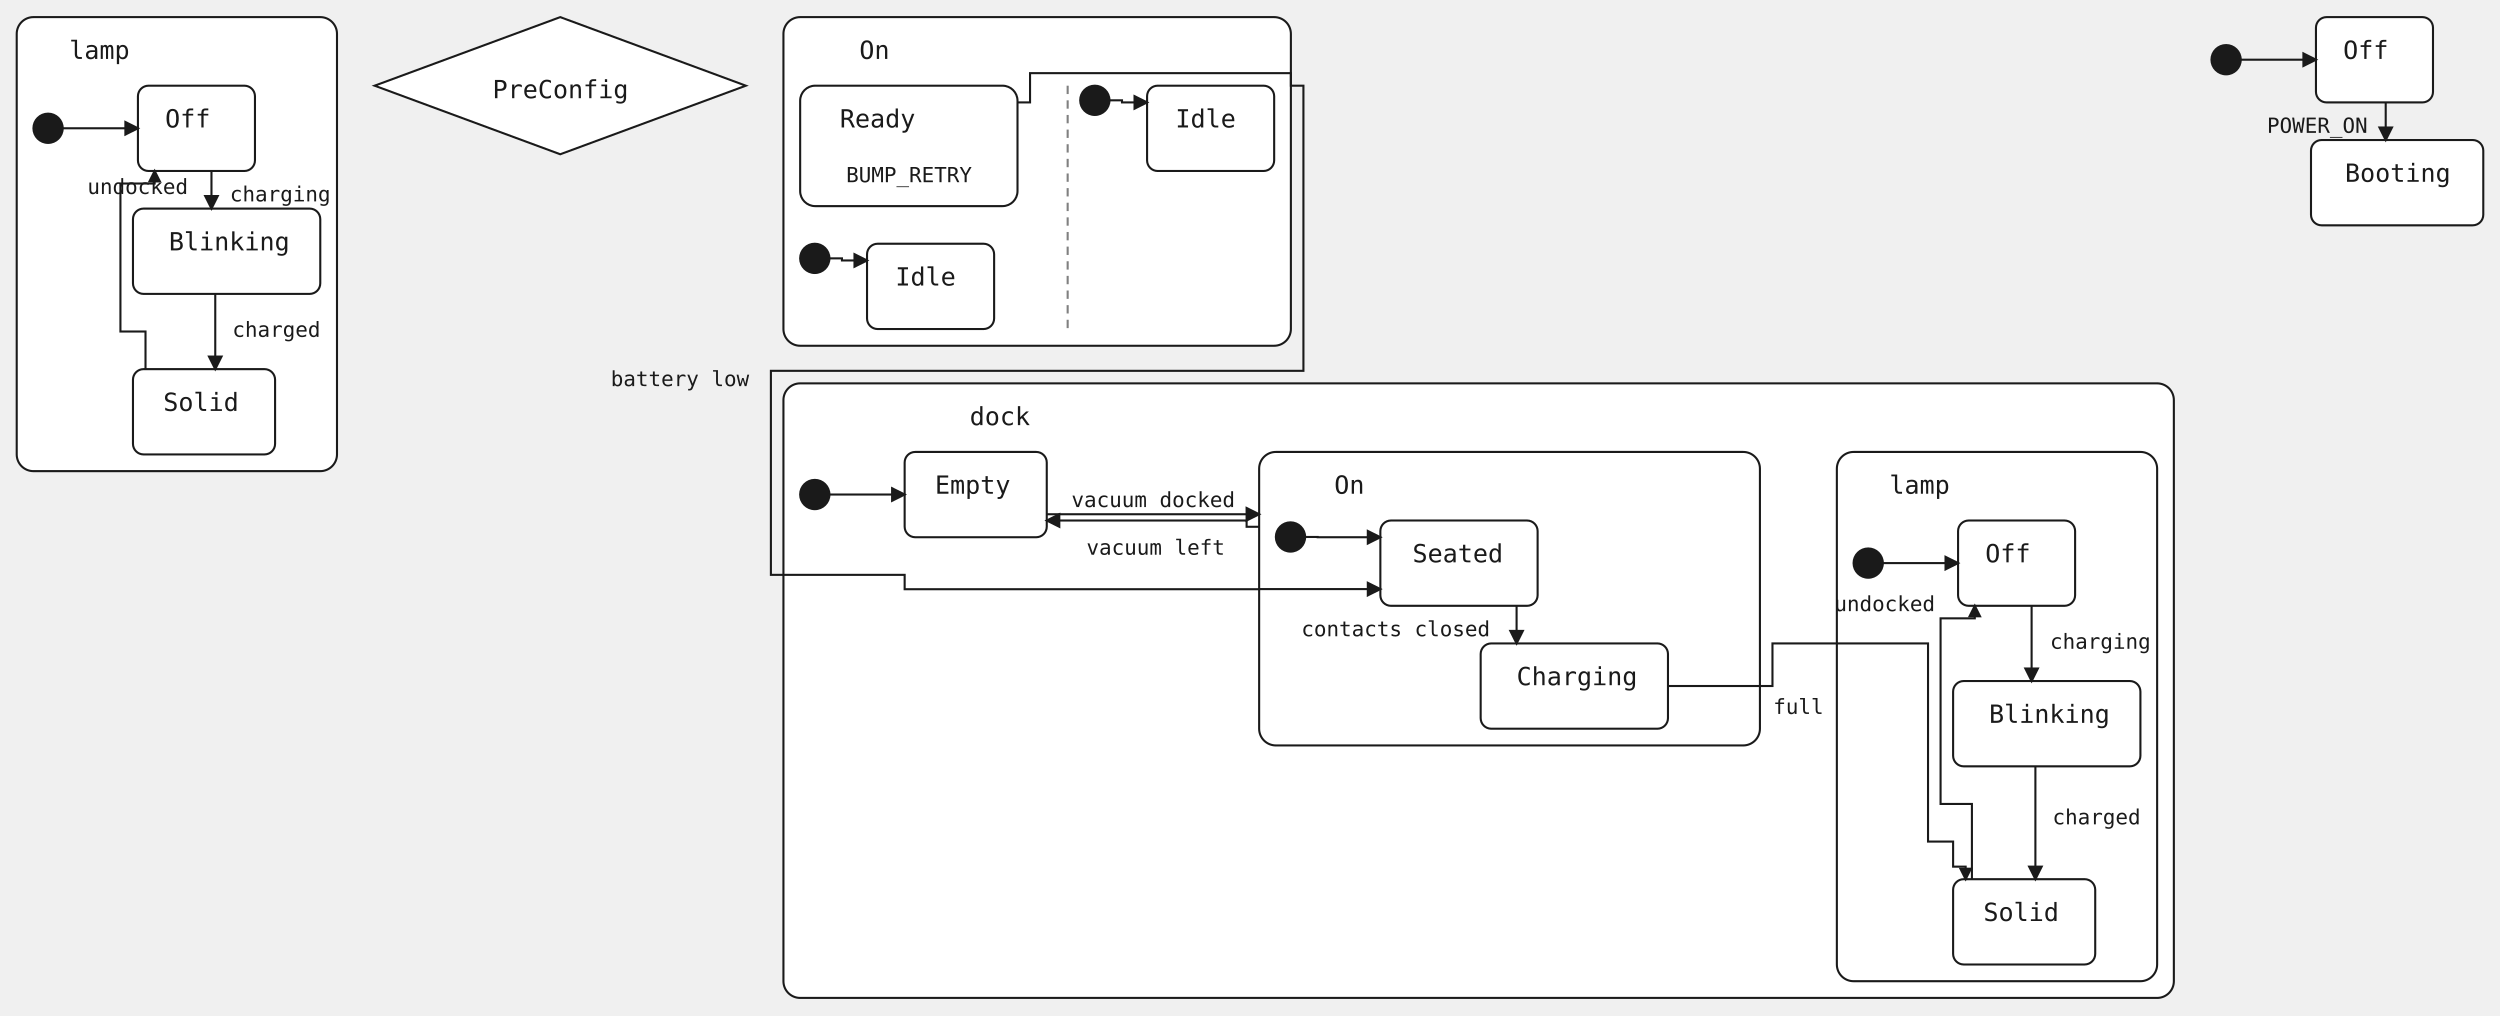
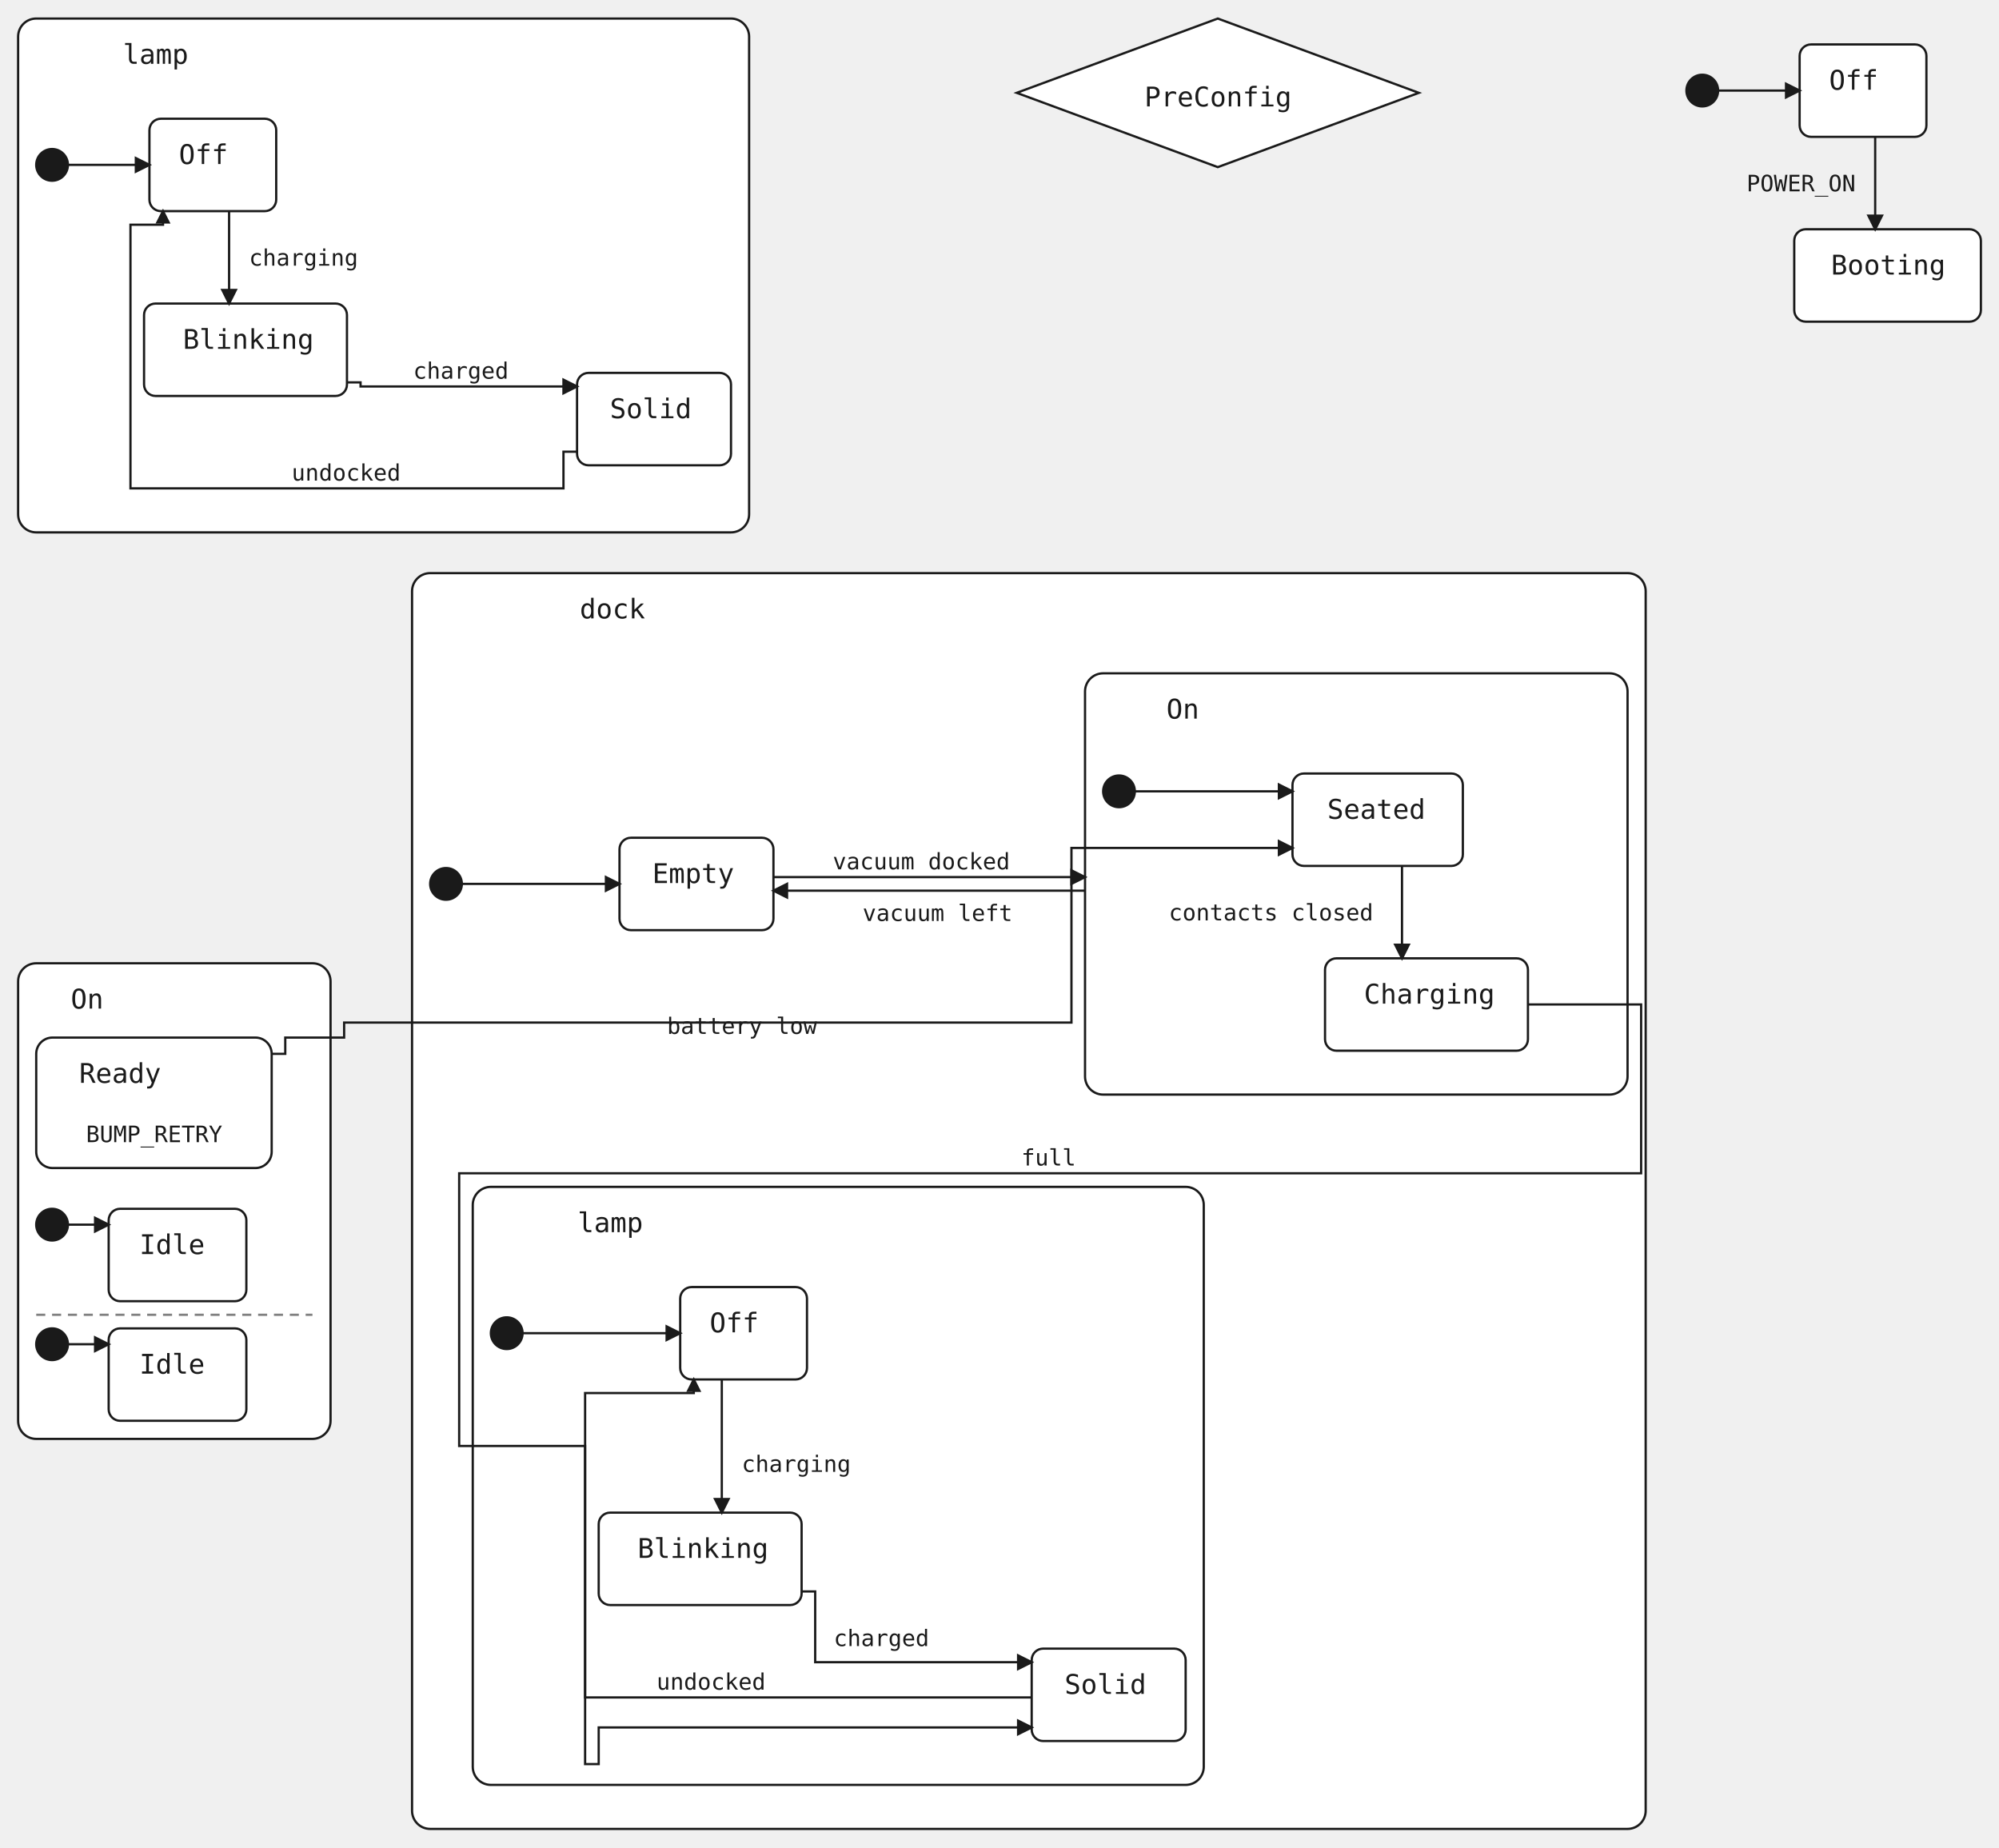
- <svg xmlns="http://www.w3.org/2000/svg" width="1197" height="486" viewBox="-128 -128 19140 7765">
+ <svg xmlns="http://www.w3.org/2000/svg" width="883" height="816" viewBox="-128 -128 14127 13049">
  <style>text { font-family: "JetBrains Mono", monospace; font-kerning: none; }</style>
-   <rect x="5870" y="2804" width="10645" height="4705" rx="128" fill="#ffffff" stroke="#1a1a1a" stroke-width="16" class="scav-state scav-id-0" />
-   <rect x="0" y="0" width="2452" height="3476" rx="128" fill="#ffffff" stroke="#1a1a1a" stroke-width="16" class="scav-state scav-id-1" />
-   <rect x="17603" y="0" width="896" height="653" rx="81" fill="#ffffff" stroke="#1a1a1a" stroke-width="16" class="scav-state scav-id-2" />
-   <rect x="17565" y="941" width="1319" height="653" rx="81" fill="#ffffff" stroke="#1a1a1a" stroke-width="16" class="scav-state scav-id-3" />
-   <rect x="5870" y="0" width="3885" height="2516" rx="128" fill="#ffffff" stroke="#1a1a1a" stroke-width="16" class="scav-state scav-id-5" />
-   <rect x="6510" y="1735" width="973" height="653" rx="81" fill="#ffffff" stroke="#1a1a1a" stroke-width="16" class="scav-state scav-id-6" />
-   <rect x="5998" y="525" width="1664" height="922" rx="115" fill="#ffffff" stroke="#1a1a1a" stroke-width="16" class="scav-state scav-id-7" />
-   <rect x="8654" y="525" width="973" height="653" rx="81" fill="#ffffff" stroke="#1a1a1a" stroke-width="16" class="scav-state scav-id-8" />
-   <rect x="13935" y="3329" width="2452" height="4052" rx="128" fill="#ffffff" stroke="#1a1a1a" stroke-width="16" class="scav-state scav-id-9" />
-   <rect x="6798" y="3329" width="1088" height="653" rx="81" fill="#ffffff" stroke="#1a1a1a" stroke-width="16" class="scav-state scav-id-10" />
-   <rect x="9512" y="3329" width="3834" height="2247" rx="128" fill="#ffffff" stroke="#1a1a1a" stroke-width="16" class="scav-state scav-id-11" />
-   <rect x="10440" y="3854" width="1204" height="653" rx="81" fill="#ffffff" stroke="#1a1a1a" stroke-width="16" class="scav-state scav-id-12" />
-   <rect x="11208" y="4795" width="1434" height="653" rx="81" fill="#ffffff" stroke="#1a1a1a" stroke-width="16" class="scav-state scav-id-13" />
-   <rect x="928" y="525" width="896" height="653" rx="81" fill="#ffffff" stroke="#1a1a1a" stroke-width="16" class="scav-state scav-id-14" />
-   <rect x="890" y="1466" width="1434" height="653" rx="81" fill="#ffffff" stroke="#1a1a1a" stroke-width="16" class="scav-state scav-id-15" />
-   <rect x="890" y="2695" width="1088" height="653" rx="81" fill="#ffffff" stroke="#1a1a1a" stroke-width="16" class="scav-state scav-id-16" />
-   <rect x="14863" y="3854" width="896" height="653" rx="81" fill="#ffffff" stroke="#1a1a1a" stroke-width="16" class="scav-state scav-id-17" />
-   <rect x="14825" y="5083" width="1434" height="653" rx="81" fill="#ffffff" stroke="#1a1a1a" stroke-width="16" class="scav-state scav-id-18" />
-   <rect x="14825" y="6600" width="1088" height="653" rx="81" fill="#ffffff" stroke="#1a1a1a" stroke-width="16" class="scav-state scav-id-19" />
-   <line x1="8046" y1="525" x2="8046" y2="2388" fill="none" stroke="#808080" stroke-width="16" stroke-dasharray="64,48" class="scav-sub scav-id-2" />
-   <polyline points="17027,326 17507,326" fill="none" stroke="#1a1a1a" stroke-width="16" class="scav-trans scav-id-0" />
-   <polyline points="18137,653 18137,845" fill="none" stroke="#1a1a1a" stroke-width="16" class="scav-trans scav-id-1" />
-   <polyline points="6222,1847 6318,1847 6318,1863 6414,1863" fill="none" stroke="#1a1a1a" stroke-width="16" class="scav-trans scav-id-2" />
-   <polyline points="7662,653 7758,653 7758,429 9755,429 9755,525 9851,525 9851,2708 5774,2708 5774,4270 5870,4270 6798,4270 6798,4380 9512,4380 9512,4379 10344,4379" fill="none" stroke="#1a1a1a" stroke-width="16" class="scav-trans scav-id-4" />
-   <polyline points="8366,637 8462,637 8462,653 8558,653" fill="none" stroke="#1a1a1a" stroke-width="16" class="scav-trans scav-id-5" />
-   <polyline points="9864,3980 9960,3980 9960,3982 10344,3982" fill="none" stroke="#1a1a1a" stroke-width="16" class="scav-trans scav-id-6" />
-   <polyline points="11483,4507 11483,4699" fill="none" stroke="#1a1a1a" stroke-width="16" class="scav-trans scav-id-7" />
-   <polyline points="12642,5121 13346,5121 13442,5121 13442,4795 13935,4795 14633,4795 14633,6312 14825,6312 14825,6504 14921,6504 14921,6552" fill="none" stroke="#1a1a1a" stroke-width="16" class="scav-trans scav-id-8" />
-   <polyline points="6222,3655 6702,3655" fill="none" stroke="#1a1a1a" stroke-width="16" class="scav-trans scav-id-9" />
-   <polyline points="7886,3806 9416,3806" fill="none" stroke="#1a1a1a" stroke-width="16" class="scav-trans scav-id-10" />
-   <polyline points="9512,3902 9416,3902 9416,3854 7982,3854" fill="none" stroke="#1a1a1a" stroke-width="16" class="scav-trans scav-id-11" />
-   <polyline points="352,851 832,851" fill="none" stroke="#1a1a1a" stroke-width="16" class="scav-trans scav-id-12" />
-   <polyline points="1491,1178 1491,1370" fill="none" stroke="#1a1a1a" stroke-width="16" class="scav-trans scav-id-13" />
-   <polyline points="1520,2119 1520,2599" fill="none" stroke="#1a1a1a" stroke-width="16" class="scav-trans scav-id-14" />
-   <polyline points="986,2695 986,2407 794,2407 794,1274 1056,1274 1056,1226" fill="none" stroke="#1a1a1a" stroke-width="16" class="scav-trans scav-id-15" />
-   <polyline points="14287,4180 14767,4180" fill="none" stroke="#1a1a1a" stroke-width="16" class="scav-trans scav-id-16" />
-   <polyline points="15426,4507 15426,4987" fill="none" stroke="#1a1a1a" stroke-width="16" class="scav-trans scav-id-17" />
-   <polyline points="15455,5736 15455,6504" fill="none" stroke="#1a1a1a" stroke-width="16" class="scav-trans scav-id-18" />
-   <polyline points="14969,6600 14969,6024 14729,6024 14729,4603 14991,4603 14991,4555" fill="none" stroke="#1a1a1a" stroke-width="16" class="scav-trans scav-id-19" />
-   <polygon points="17603,326 17507,374 17507,278" fill="#1a1a1a" stroke="#1a1a1a" stroke-width="16" class="scav-trans scav-id-0" />
-   <polygon points="18137,941 18089,845 18185,845" fill="#1a1a1a" stroke="#1a1a1a" stroke-width="16" class="scav-trans scav-id-1" />
-   <polygon points="6510,1863 6414,1911 6414,1815" fill="#1a1a1a" stroke="#1a1a1a" stroke-width="16" class="scav-trans scav-id-2" />
-   <polygon points="10440,4379 10344,4427 10344,4331" fill="#1a1a1a" stroke="#1a1a1a" stroke-width="16" class="scav-trans scav-id-4" />
-   <polygon points="8654,653 8558,701 8558,605" fill="#1a1a1a" stroke="#1a1a1a" stroke-width="16" class="scav-trans scav-id-5" />
-   <polygon points="10440,3982 10344,4030 10344,3934" fill="#1a1a1a" stroke="#1a1a1a" stroke-width="16" class="scav-trans scav-id-6" />
-   <polygon points="11483,4795 11435,4699 11531,4699" fill="#1a1a1a" stroke="#1a1a1a" stroke-width="16" class="scav-trans scav-id-7" />
-   <polygon points="14921,6600 14881,6520 14961,6520" fill="#1a1a1a" stroke="#1a1a1a" stroke-width="16" class="scav-trans scav-id-8" />
-   <polygon points="6798,3655 6702,3703 6702,3607" fill="#1a1a1a" stroke="#1a1a1a" stroke-width="16" class="scav-trans scav-id-9" />
-   <polygon points="9512,3806 9416,3854 9416,3758" fill="#1a1a1a" stroke="#1a1a1a" stroke-width="16" class="scav-trans scav-id-10" />
-   <polygon points="7886,3854 7982,3806 7982,3902" fill="#1a1a1a" stroke="#1a1a1a" stroke-width="16" class="scav-trans scav-id-11" />
-   <polygon points="928,851 832,899 832,803" fill="#1a1a1a" stroke="#1a1a1a" stroke-width="16" class="scav-trans scav-id-12" />
-   <polygon points="1491,1466 1443,1370 1539,1370" fill="#1a1a1a" stroke="#1a1a1a" stroke-width="16" class="scav-trans scav-id-13" />
-   <polygon points="1520,2695 1472,2599 1568,2599" fill="#1a1a1a" stroke="#1a1a1a" stroke-width="16" class="scav-trans scav-id-14" />
-   <polygon points="1056,1178 1096,1258 1016,1258" fill="#1a1a1a" stroke="#1a1a1a" stroke-width="16" class="scav-trans scav-id-15" />
-   <polygon points="14863,4180 14767,4228 14767,4132" fill="#1a1a1a" stroke="#1a1a1a" stroke-width="16" class="scav-trans scav-id-16" />
-   <polygon points="15426,5083 15378,4987 15474,4987" fill="#1a1a1a" stroke="#1a1a1a" stroke-width="16" class="scav-trans scav-id-17" />
-   <polygon points="15455,6600 15407,6504 15503,6504" fill="#1a1a1a" stroke="#1a1a1a" stroke-width="16" class="scav-trans scav-id-18" />
-   <polygon points="14991,4507 15031,4587 14951,4587" fill="#1a1a1a" stroke="#1a1a1a" stroke-width="16" class="scav-trans scav-id-19" />
-   <polygon points="4161,0 5582,525 4161,1050 2740,525" fill="#ffffff" stroke="#1a1a1a" stroke-width="16" class="scav-state scav-id-4" />
-   <text x="17228" y="886" font-size="160" textLength="768" lengthAdjust="spacing" fill="#1a1a1a" class="scav-trans scav-id-1">POWER_ON</text>
-   <text x="6350" y="1264" font-size="160" textLength="960" lengthAdjust="spacing" fill="#1a1a1a" class="scav-trans scav-id-3">BUMP_RETRY</text>
-   <text x="4548" y="2825" font-size="160" textLength="1056" lengthAdjust="spacing" fill="#1a1a1a" class="scav-trans scav-id-4">battery low</text>
-   <text x="9835" y="4740" font-size="160" textLength="1440" lengthAdjust="spacing" fill="#1a1a1a" class="scav-trans scav-id-7">contacts closed</text>
-   <text x="13448" y="5335" font-size="160" textLength="384" lengthAdjust="spacing" fill="#1a1a1a" class="scav-trans scav-id-8">full</text>
-   <text x="8075" y="3751" font-size="160" textLength="1248" lengthAdjust="spacing" fill="#1a1a1a" class="scav-trans scav-id-10">vacuum docked</text>
-   <text x="8190" y="4116" font-size="160" textLength="1056" lengthAdjust="spacing" fill="#1a1a1a" class="scav-trans scav-id-11">vacuum left</text>
-   <text x="1632" y="1411" font-size="160" textLength="768" lengthAdjust="spacing" fill="#1a1a1a" class="scav-trans scav-id-13">charging</text>
-   <text x="1651" y="2448" font-size="160" textLength="672" lengthAdjust="spacing" fill="#1a1a1a" class="scav-trans scav-id-14">charged</text>
-   <text x="541" y="1354" font-size="160" textLength="768" lengthAdjust="spacing" fill="#1a1a1a" class="scav-trans scav-id-15">undocked</text>
-   <text x="15567" y="4836" font-size="160" textLength="768" lengthAdjust="spacing" fill="#1a1a1a" class="scav-trans scav-id-17">charging</text>
-   <text x="15586" y="6180" font-size="160" textLength="672" lengthAdjust="spacing" fill="#1a1a1a" class="scav-trans scav-id-18">charged</text>
-   <text x="13916" y="4548" font-size="160" textLength="768" lengthAdjust="spacing" fill="#1a1a1a" class="scav-trans scav-id-19">undocked</text>
-   <text x="7296" y="3124" font-size="192" textLength="461" lengthAdjust="spacing" fill="#1a1a1a" class="scav-state scav-id-0">dock</text>
-   <text x="402" y="320" font-size="192" textLength="461" lengthAdjust="spacing" fill="#1a1a1a" class="scav-state scav-id-1">lamp</text>
-   <text x="17811" y="320" font-size="192" textLength="346" lengthAdjust="spacing" fill="#1a1a1a" class="scav-state scav-id-2">Off</text>
-   <text x="17825" y="1261" font-size="192" textLength="807" lengthAdjust="spacing" fill="#1a1a1a" class="scav-state scav-id-3">Booting</text>
-   <text x="3643" y="621" font-size="192" textLength="1037" lengthAdjust="spacing" fill="#1a1a1a" class="scav-state scav-id-4">PreConfig</text>
-   <text x="6451" y="320" font-size="192" textLength="231" lengthAdjust="spacing" fill="#1a1a1a" class="scav-state scav-id-5">On</text>
-   <text x="6727" y="2055" font-size="192" textLength="461" lengthAdjust="spacing" fill="#1a1a1a" class="scav-state scav-id-6">Idle</text>
-   <text x="6302" y="845" font-size="192" textLength="576" lengthAdjust="spacing" fill="#1a1a1a" class="scav-state scav-id-7">Ready</text>
-   <text x="8871" y="845" font-size="192" textLength="461" lengthAdjust="spacing" fill="#1a1a1a" class="scav-state scav-id-8">Idle</text>
-   <text x="14337" y="3649" font-size="192" textLength="461" lengthAdjust="spacing" fill="#1a1a1a" class="scav-state scav-id-9">lamp</text>
-   <text x="7030" y="3649" font-size="192" textLength="576" lengthAdjust="spacing" fill="#1a1a1a" class="scav-state scav-id-10">Empty</text>
-   <text x="10087" y="3649" font-size="192" textLength="231" lengthAdjust="spacing" fill="#1a1a1a" class="scav-state scav-id-11">On</text>
-   <text x="10686" y="4174" font-size="192" textLength="692" lengthAdjust="spacing" fill="#1a1a1a" class="scav-state scav-id-12">Seated</text>
-   <text x="11483" y="5115" font-size="192" textLength="922" lengthAdjust="spacing" fill="#1a1a1a" class="scav-state scav-id-13">Charging</text>
-   <text x="1136" y="845" font-size="192" textLength="346" lengthAdjust="spacing" fill="#1a1a1a" class="scav-state scav-id-14">Off</text>
-   <text x="1165" y="1786" font-size="192" textLength="922" lengthAdjust="spacing" fill="#1a1a1a" class="scav-state scav-id-15">Blinking</text>
-   <text x="1122" y="3015" font-size="192" textLength="576" lengthAdjust="spacing" fill="#1a1a1a" class="scav-state scav-id-16">Solid</text>
-   <text x="15071" y="4174" font-size="192" textLength="346" lengthAdjust="spacing" fill="#1a1a1a" class="scav-state scav-id-17">Off</text>
-   <text x="15100" y="5403" font-size="192" textLength="922" lengthAdjust="spacing" fill="#1a1a1a" class="scav-state scav-id-18">Blinking</text>
-   <text x="15057" y="6920" font-size="192" textLength="576" lengthAdjust="spacing" fill="#1a1a1a" class="scav-state scav-id-19">Solid</text>
-   <circle cx="16915" cy="326" r="112" fill="#1a1a1a" stroke="#1a1a1a" stroke-width="16" class="scav-state scav-id-20" />
-   <circle cx="6110" cy="1847" r="112" fill="#1a1a1a" stroke="#1a1a1a" stroke-width="16" class="scav-state scav-id-21" />
-   <circle cx="8254" cy="637" r="112" fill="#1a1a1a" stroke="#1a1a1a" stroke-width="16" class="scav-state scav-id-22" />
-   <circle cx="9752" cy="3980" r="112" fill="#1a1a1a" stroke="#1a1a1a" stroke-width="16" class="scav-state scav-id-23" />
-   <circle cx="6110" cy="3655" r="112" fill="#1a1a1a" stroke="#1a1a1a" stroke-width="16" class="scav-state scav-id-24" />
-   <circle cx="240" cy="851" r="112" fill="#1a1a1a" stroke="#1a1a1a" stroke-width="16" class="scav-state scav-id-25" />
-   <circle cx="14175" cy="4180" r="112" fill="#1a1a1a" stroke="#1a1a1a" stroke-width="16" class="scav-state scav-id-26" />
+   <rect x="2784" y="3919" width="8718" height="8874" rx="128" fill="#ffffff" stroke="#1a1a1a" stroke-width="16" class="scav-state scav-id-0" />
+   <rect x="0" y="0" width="5166" height="3631" rx="128" fill="#ffffff" stroke="#1a1a1a" stroke-width="16" class="scav-state scav-id-1" />
+   <rect x="12590" y="183" width="896" height="653" rx="81" fill="#ffffff" stroke="#1a1a1a" stroke-width="16" class="scav-state scav-id-2" />
+   <rect x="12552" y="1489" width="1319" height="653" rx="81" fill="#ffffff" stroke="#1a1a1a" stroke-width="16" class="scav-state scav-id-3" />
+   <rect x="0" y="6676" width="2208" height="3361" rx="128" fill="#ffffff" stroke="#1a1a1a" stroke-width="16" class="scav-state scav-id-5" />
+   <rect x="640" y="8411" width="973" height="653" rx="81" fill="#ffffff" stroke="#1a1a1a" stroke-width="16" class="scav-state scav-id-6" />
+   <rect x="128" y="7201" width="1664" height="922" rx="115" fill="#ffffff" stroke="#1a1a1a" stroke-width="16" class="scav-state scav-id-7" />
+   <rect x="640" y="9256" width="973" height="653" rx="81" fill="#ffffff" stroke="#1a1a1a" stroke-width="16" class="scav-state scav-id-8" />
+   <rect x="3213" y="8256" width="5166" height="4226" rx="128" fill="#ffffff" stroke="#1a1a1a" stroke-width="16" class="scav-state scav-id-9" />
+   <rect x="4250" y="5789" width="1088" height="653" rx="81" fill="#ffffff" stroke="#1a1a1a" stroke-width="16" class="scav-state scav-id-10" />
+   <rect x="7540" y="4627" width="3834" height="2977" rx="128" fill="#ffffff" stroke="#1a1a1a" stroke-width="16" class="scav-state scav-id-11" />
+   <rect x="9006" y="5335" width="1204" height="653" rx="81" fill="#ffffff" stroke="#1a1a1a" stroke-width="16" class="scav-state scav-id-12" />
+   <rect x="9236" y="6641" width="1434" height="653" rx="81" fill="#ffffff" stroke="#1a1a1a" stroke-width="16" class="scav-state scav-id-13" />
+   <rect x="928" y="708" width="896" height="653" rx="81" fill="#ffffff" stroke="#1a1a1a" stroke-width="16" class="scav-state scav-id-14" />
+   <rect x="890" y="2014" width="1434" height="653" rx="81" fill="#ffffff" stroke="#1a1a1a" stroke-width="16" class="scav-state scav-id-15" />
+   <rect x="3950" y="2504" width="1088" height="653" rx="81" fill="#ffffff" stroke="#1a1a1a" stroke-width="16" class="scav-state scav-id-16" />
+   <rect x="4679" y="8964" width="896" height="653" rx="81" fill="#ffffff" stroke="#1a1a1a" stroke-width="16" class="scav-state scav-id-17" />
+   <rect x="4103" y="10558" width="1434" height="653" rx="81" fill="#ffffff" stroke="#1a1a1a" stroke-width="16" class="scav-state scav-id-18" />
+   <rect x="7163" y="11519" width="1088" height="653" rx="81" fill="#ffffff" stroke="#1a1a1a" stroke-width="16" class="scav-state scav-id-19" />
+   <line x1="128" y1="9160" x2="2080" y2="9160" fill="none" stroke="#808080" stroke-width="16" stroke-dasharray="64,48" class="scav-sub scav-id-2" />
+   <polyline points="12014,509 12494,509" fill="none" stroke="#1a1a1a" stroke-width="16" class="scav-trans scav-id-0" />
+   <polyline points="13124,836 13124,1393" fill="none" stroke="#1a1a1a" stroke-width="16" class="scav-trans scav-id-1" />
+   <polyline points="352,8523 544,8523" fill="none" stroke="#1a1a1a" stroke-width="16" class="scav-trans scav-id-2" />
+   <polyline points="1792,7316 1888,7316 1888,7201 2208,7201 2304,7201 2304,7095 2784,7095 7444,7095 7444,5861 7540,5861 8910,5861" fill="none" stroke="#1a1a1a" stroke-width="16" class="scav-trans scav-id-4" />
+   <polyline points="352,9368 544,9368" fill="none" stroke="#1a1a1a" stroke-width="16" class="scav-trans scav-id-5" />
+   <polyline points="7892,5461 8910,5461" fill="none" stroke="#1a1a1a" stroke-width="16" class="scav-trans scav-id-6" />
+   <polyline points="9780,5988 9780,6545" fill="none" stroke="#1a1a1a" stroke-width="16" class="scav-trans scav-id-7" />
+   <polyline points="10670,6967 11374,6967 11470,6967 11470,8160 3117,8160 3117,10087 3213,10087 4007,10087 4007,12335 4103,12335 4103,12076 7067,12076" fill="none" stroke="#1a1a1a" stroke-width="16" class="scav-trans scav-id-8" />
+   <polyline points="3136,6115 4154,6115" fill="none" stroke="#1a1a1a" stroke-width="16" class="scav-trans scav-id-9" />
+   <polyline points="5338,6067 7444,6067" fill="none" stroke="#1a1a1a" stroke-width="16" class="scav-trans scav-id-10" />
+   <polyline points="7540,6163 5434,6163" fill="none" stroke="#1a1a1a" stroke-width="16" class="scav-trans scav-id-11" />
+   <polyline points="352,1034 832,1034" fill="none" stroke="#1a1a1a" stroke-width="16" class="scav-trans scav-id-12" />
+   <polyline points="1491,1361 1491,1918" fill="none" stroke="#1a1a1a" stroke-width="16" class="scav-trans scav-id-13" />
+   <polyline points="2324,2571 2420,2571 2420,2600 3854,2600" fill="none" stroke="#1a1a1a" stroke-width="16" class="scav-trans scav-id-14" />
+   <polyline points="3950,3061 3854,3061 3854,3320 794,3320 794,1457 1024,1457 1024,1409" fill="none" stroke="#1a1a1a" stroke-width="16" class="scav-trans scav-id-15" />
+   <polyline points="3565,9290 4583,9290" fill="none" stroke="#1a1a1a" stroke-width="16" class="scav-trans scav-id-16" />
+   <polyline points="4973,9617 4973,10462" fill="none" stroke="#1a1a1a" stroke-width="16" class="scav-trans scav-id-17" />
+   <polyline points="5537,11115 5633,11115 5633,11615 7067,11615" fill="none" stroke="#1a1a1a" stroke-width="16" class="scav-trans scav-id-18" />
+   <polyline points="7163,11864 4007,11864 4007,9713 4775,9713 4775,9665" fill="none" stroke="#1a1a1a" stroke-width="16" class="scav-trans scav-id-19" />
+   <polygon points="12590,509 12494,557 12494,461" fill="#1a1a1a" stroke="#1a1a1a" stroke-width="16" class="scav-trans scav-id-0" />
+   <polygon points="13124,1489 13076,1393 13172,1393" fill="#1a1a1a" stroke="#1a1a1a" stroke-width="16" class="scav-trans scav-id-1" />
+   <polygon points="640,8523 544,8571 544,8475" fill="#1a1a1a" stroke="#1a1a1a" stroke-width="16" class="scav-trans scav-id-2" />
+   <polygon points="9006,5861 8910,5909 8910,5813" fill="#1a1a1a" stroke="#1a1a1a" stroke-width="16" class="scav-trans scav-id-4" />
+   <polygon points="640,9368 544,9416 544,9320" fill="#1a1a1a" stroke="#1a1a1a" stroke-width="16" class="scav-trans scav-id-5" />
+   <polygon points="9006,5461 8910,5509 8910,5413" fill="#1a1a1a" stroke="#1a1a1a" stroke-width="16" class="scav-trans scav-id-6" />
+   <polygon points="9780,6641 9732,6545 9828,6545" fill="#1a1a1a" stroke="#1a1a1a" stroke-width="16" class="scav-trans scav-id-7" />
+   <polygon points="7163,12076 7067,12124 7067,12028" fill="#1a1a1a" stroke="#1a1a1a" stroke-width="16" class="scav-trans scav-id-8" />
+   <polygon points="4250,6115 4154,6163 4154,6067" fill="#1a1a1a" stroke="#1a1a1a" stroke-width="16" class="scav-trans scav-id-9" />
+   <polygon points="7540,6067 7444,6115 7444,6019" fill="#1a1a1a" stroke="#1a1a1a" stroke-width="16" class="scav-trans scav-id-10" />
+   <polygon points="5338,6163 5434,6115 5434,6211" fill="#1a1a1a" stroke="#1a1a1a" stroke-width="16" class="scav-trans scav-id-11" />
+   <polygon points="928,1034 832,1082 832,986" fill="#1a1a1a" stroke="#1a1a1a" stroke-width="16" class="scav-trans scav-id-12" />
+   <polygon points="1491,2014 1443,1918 1539,1918" fill="#1a1a1a" stroke="#1a1a1a" stroke-width="16" class="scav-trans scav-id-13" />
+   <polygon points="3950,2600 3854,2648 3854,2552" fill="#1a1a1a" stroke="#1a1a1a" stroke-width="16" class="scav-trans scav-id-14" />
+   <polygon points="1024,1361 1064,1441 984,1441" fill="#1a1a1a" stroke="#1a1a1a" stroke-width="16" class="scav-trans scav-id-15" />
+   <polygon points="4679,9290 4583,9338 4583,9242" fill="#1a1a1a" stroke="#1a1a1a" stroke-width="16" class="scav-trans scav-id-16" />
+   <polygon points="4973,10558 4925,10462 5021,10462" fill="#1a1a1a" stroke="#1a1a1a" stroke-width="16" class="scav-trans scav-id-17" />
+   <polygon points="7163,11615 7067,11663 7067,11567" fill="#1a1a1a" stroke="#1a1a1a" stroke-width="16" class="scav-trans scav-id-18" />
+   <polygon points="4775,9617 4815,9697 4735,9697" fill="#1a1a1a" stroke="#1a1a1a" stroke-width="16" class="scav-trans scav-id-19" />
+   <polygon points="8478,0 9899,525 8478,1050 7057,525" fill="#ffffff" stroke="#1a1a1a" stroke-width="16" class="scav-state scav-id-4" />
+   <text x="12215" y="1221" font-size="160" textLength="768" lengthAdjust="spacing" fill="#1a1a1a" class="scav-trans scav-id-1">POWER_ON</text>
+   <text x="480" y="7940" font-size="160" textLength="960" lengthAdjust="spacing" fill="#1a1a1a" class="scav-trans scav-id-3">BUMP_RETRY</text>
+   <text x="4586" y="7175" font-size="160" textLength="1056" lengthAdjust="spacing" fill="#1a1a1a" class="scav-trans scav-id-4">battery low</text>
+   <text x="8132" y="6373" font-size="160" textLength="1440" lengthAdjust="spacing" fill="#1a1a1a" class="scav-trans scav-id-7">contacts closed</text>
+   <text x="7090" y="8105" font-size="160" textLength="384" lengthAdjust="spacing" fill="#1a1a1a" class="scav-trans scav-id-8">full</text>
+   <text x="5757" y="6012" font-size="160" textLength="1248" lengthAdjust="spacing" fill="#1a1a1a" class="scav-trans scav-id-10">vacuum docked</text>
+   <text x="5968" y="6377" font-size="160" textLength="1056" lengthAdjust="spacing" fill="#1a1a1a" class="scav-trans scav-id-11">vacuum left</text>
+   <text x="1632" y="1746" font-size="160" textLength="768" lengthAdjust="spacing" fill="#1a1a1a" class="scav-trans scav-id-13">charging</text>
+   <text x="2792" y="2545" font-size="160" textLength="672" lengthAdjust="spacing" fill="#1a1a1a" class="scav-trans scav-id-14">charged</text>
+   <text x="1933" y="3265" font-size="160" textLength="768" lengthAdjust="spacing" fill="#1a1a1a" class="scav-trans scav-id-15">undocked</text>
+   <text x="5114" y="10270" font-size="160" textLength="768" lengthAdjust="spacing" fill="#1a1a1a" class="scav-trans scav-id-17">charging</text>
+   <text x="5764" y="11501" font-size="160" textLength="672" lengthAdjust="spacing" fill="#1a1a1a" class="scav-trans scav-id-18">charged</text>
+   <text x="4512" y="11809" font-size="160" textLength="768" lengthAdjust="spacing" fill="#1a1a1a" class="scav-trans scav-id-19">undocked</text>
+   <text x="3969" y="4239" font-size="192" textLength="461" lengthAdjust="spacing" fill="#1a1a1a" class="scav-state scav-id-0">dock</text>
+   <text x="741" y="320" font-size="192" textLength="461" lengthAdjust="spacing" fill="#1a1a1a" class="scav-state scav-id-1">lamp</text>
+   <text x="12798" y="503" font-size="192" textLength="346" lengthAdjust="spacing" fill="#1a1a1a" class="scav-state scav-id-2">Off</text>
+   <text x="12812" y="1809" font-size="192" textLength="807" lengthAdjust="spacing" fill="#1a1a1a" class="scav-state scav-id-3">Booting</text>
+   <text x="7960" y="621" font-size="192" textLength="1037" lengthAdjust="spacing" fill="#1a1a1a" class="scav-state scav-id-4">PreConfig</text>
+   <text x="372" y="6996" font-size="192" textLength="231" lengthAdjust="spacing" fill="#1a1a1a" class="scav-state scav-id-5">On</text>
+   <text x="857" y="8731" font-size="192" textLength="461" lengthAdjust="spacing" fill="#1a1a1a" class="scav-state scav-id-6">Idle</text>
+   <text x="432" y="7521" font-size="192" textLength="576" lengthAdjust="spacing" fill="#1a1a1a" class="scav-state scav-id-7">Ready</text>
+   <text x="857" y="9576" font-size="192" textLength="461" lengthAdjust="spacing" fill="#1a1a1a" class="scav-state scav-id-8">Idle</text>
+   <text x="3954" y="8576" font-size="192" textLength="461" lengthAdjust="spacing" fill="#1a1a1a" class="scav-state scav-id-9">lamp</text>
+   <text x="4482" y="6109" font-size="192" textLength="576" lengthAdjust="spacing" fill="#1a1a1a" class="scav-state scav-id-10">Empty</text>
+   <text x="8115" y="4947" font-size="192" textLength="231" lengthAdjust="spacing" fill="#1a1a1a" class="scav-state scav-id-11">On</text>
+   <text x="9252" y="5655" font-size="192" textLength="692" lengthAdjust="spacing" fill="#1a1a1a" class="scav-state scav-id-12">Seated</text>
+   <text x="9511" y="6961" font-size="192" textLength="922" lengthAdjust="spacing" fill="#1a1a1a" class="scav-state scav-id-13">Charging</text>
+   <text x="1136" y="1028" font-size="192" textLength="346" lengthAdjust="spacing" fill="#1a1a1a" class="scav-state scav-id-14">Off</text>
+   <text x="1165" y="2334" font-size="192" textLength="922" lengthAdjust="spacing" fill="#1a1a1a" class="scav-state scav-id-15">Blinking</text>
+   <text x="4182" y="2824" font-size="192" textLength="576" lengthAdjust="spacing" fill="#1a1a1a" class="scav-state scav-id-16">Solid</text>
+   <text x="4887" y="9284" font-size="192" textLength="346" lengthAdjust="spacing" fill="#1a1a1a" class="scav-state scav-id-17">Off</text>
+   <text x="4378" y="10878" font-size="192" textLength="922" lengthAdjust="spacing" fill="#1a1a1a" class="scav-state scav-id-18">Blinking</text>
+   <text x="7395" y="11839" font-size="192" textLength="576" lengthAdjust="spacing" fill="#1a1a1a" class="scav-state scav-id-19">Solid</text>
+   <circle cx="11902" cy="509" r="112" fill="#1a1a1a" stroke="#1a1a1a" stroke-width="16" class="scav-state scav-id-20" />
+   <circle cx="240" cy="8523" r="112" fill="#1a1a1a" stroke="#1a1a1a" stroke-width="16" class="scav-state scav-id-21" />
+   <circle cx="240" cy="9368" r="112" fill="#1a1a1a" stroke="#1a1a1a" stroke-width="16" class="scav-state scav-id-22" />
+   <circle cx="7780" cy="5461" r="112" fill="#1a1a1a" stroke="#1a1a1a" stroke-width="16" class="scav-state scav-id-23" />
+   <circle cx="3024" cy="6115" r="112" fill="#1a1a1a" stroke="#1a1a1a" stroke-width="16" class="scav-state scav-id-24" />
+   <circle cx="240" cy="1034" r="112" fill="#1a1a1a" stroke="#1a1a1a" stroke-width="16" class="scav-state scav-id-25" />
+   <circle cx="3453" cy="9290" r="112" fill="#1a1a1a" stroke="#1a1a1a" stroke-width="16" class="scav-state scav-id-26" />
</svg>
